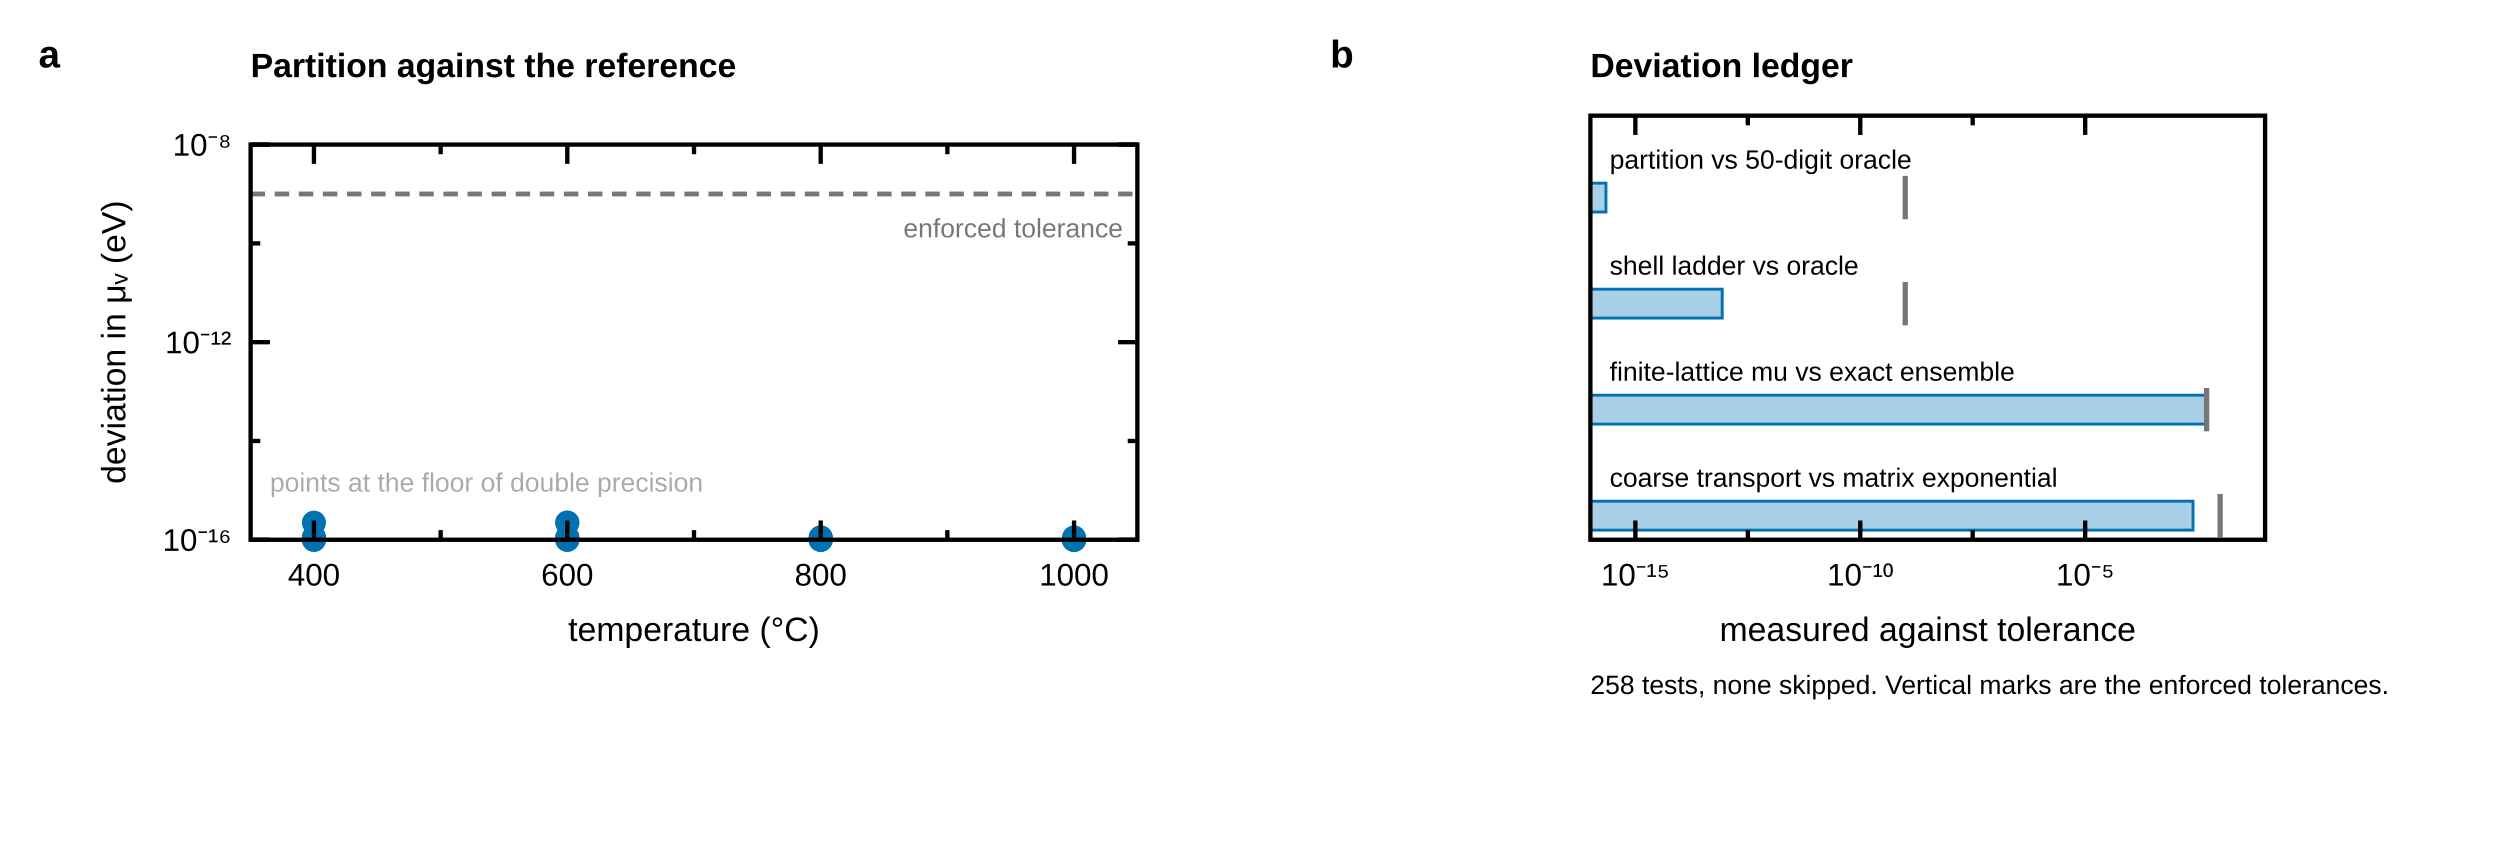
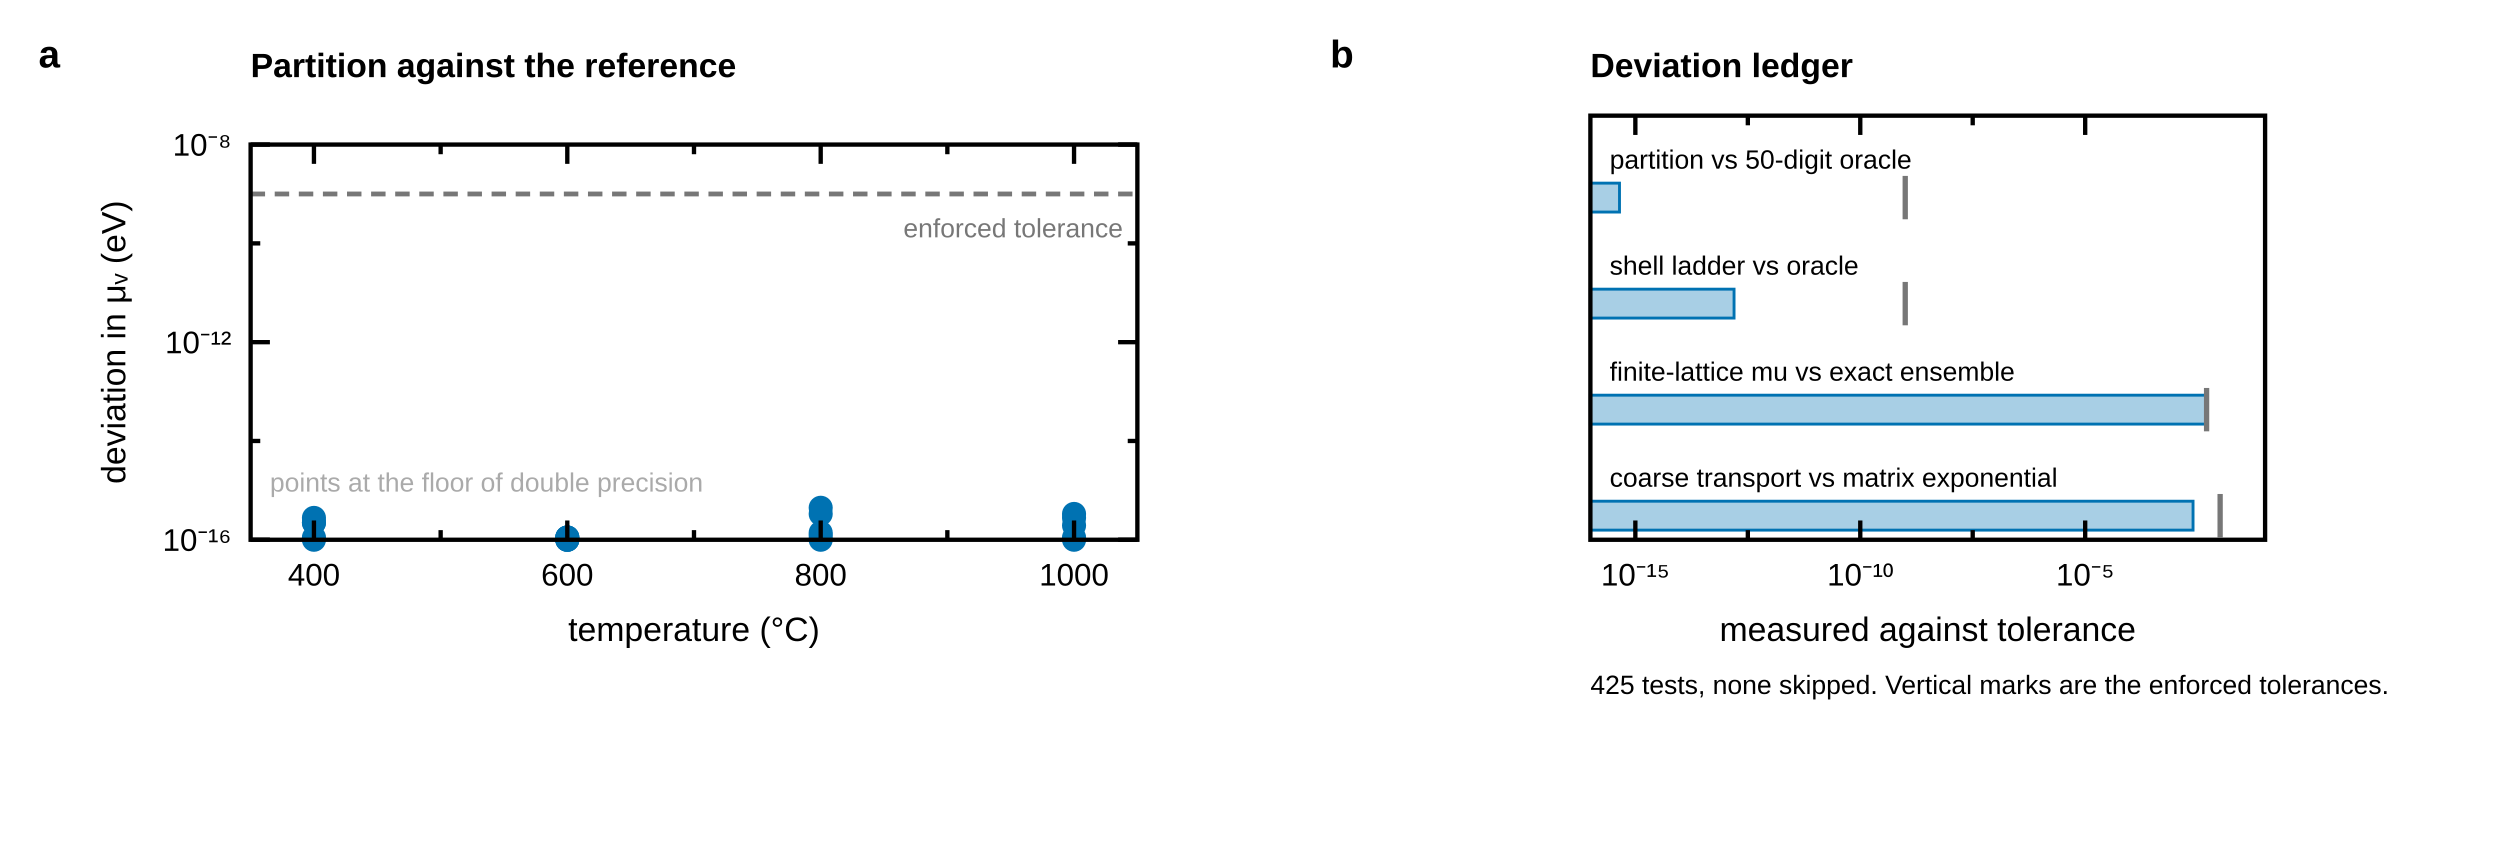
<svg xmlns="http://www.w3.org/2000/svg" width="183mm" height="62mm" viewBox="0 0 518.74 175.75" data-width-mm="183" data-height-mm="62" data-kind="plate">
  <rect x="0" y="0" width="518.74" height="175.75" fill="#FFFFFF" />
  <text x="8" y="14" font-family="Arial, Helvetica, sans-serif" font-size="8" font-weight="bold" fill="#000000">a</text>
  <text x="52" y="16" font-family="Arial, Helvetica, sans-serif" font-size="7" font-weight="bold" fill="#000000">Partition against the reference</text>
  <line x1="52" y1="40.25" x2="236" y2="40.25" stroke="#777777" stroke-width="1" stroke-dasharray="3 2" />
  <text x="233" y="49.25" font-family="Arial, Helvetica, sans-serif" font-size="5.5" text-anchor="end" fill="#777777">enforced tolerance</text>
+   <circle cx="65.14" cy="108.45" r="2.5" fill="#0072B2" />
  <circle cx="65.14" cy="112" r="2.5" fill="#0072B2" />
+   <circle cx="65.14" cy="107.46" r="2.5" fill="#0072B2" />
  <circle cx="65.14" cy="111.53" r="2.5" fill="#0072B2" />
-   <circle cx="65.14" cy="112" r="2.5" fill="#0072B2" />
  <circle cx="65.14" cy="108.45" r="2.5" fill="#0072B2" />
-   <circle cx="65.14" cy="111.53" r="2.5" fill="#0072B2" />
+   <circle cx="117.71" cy="111.53" r="2.5" fill="#0072B2" />
+   <circle cx="117.71" cy="111.53" r="2.5" fill="#0072B2" />
  <circle cx="117.71" cy="112" r="2.5" fill="#0072B2" />
  <circle cx="117.71" cy="112" r="2.5" fill="#0072B2" />
  <circle cx="117.71" cy="111.53" r="2.5" fill="#0072B2" />
-   <circle cx="117.71" cy="108.45" r="2.5" fill="#0072B2" />
-   <circle cx="117.71" cy="111.53" r="2.5" fill="#0072B2" />
+   <circle cx="170.29" cy="105.36" r="2.5" fill="#0072B2" />
  <circle cx="170.29" cy="112" r="2.5" fill="#0072B2" />
-   <circle cx="170.29" cy="111.53" r="2.5" fill="#0072B2" />
-   <circle cx="170.29" cy="112" r="2.5" fill="#0072B2" />
-   <circle cx="170.29" cy="112" r="2.5" fill="#0072B2" />
-   <circle cx="170.29" cy="111.53" r="2.5" fill="#0072B2" />
-   <circle cx="222.86" cy="112" r="2.5" fill="#0072B2" />
-   <circle cx="222.86" cy="112" r="2.5" fill="#0072B2" />
+   <circle cx="170.29" cy="106.64" r="2.5" fill="#0072B2" />
+   <circle cx="170.29" cy="111.17" r="2.5" fill="#0072B2" />
+   <circle cx="170.29" cy="110.54" r="2.5" fill="#0072B2" />
  <circle cx="222.86" cy="112" r="2.5" fill="#0072B2" />
  <circle cx="222.86" cy="111.53" r="2.5" fill="#0072B2" />
-   <circle cx="222.86" cy="112" r="2.5" fill="#0072B2" />
-   <circle cx="117.71" cy="108.45" r="2.5" fill="#0072B2" />
+   <circle cx="222.86" cy="106.64" r="2.5" fill="#0072B2" />
+   <circle cx="222.86" cy="107.46" r="2.5" fill="#0072B2" />
+   <circle cx="222.86" cy="109.04" r="2.5" fill="#0072B2" />
+   <circle cx="117.71" cy="112" r="2.5" fill="#0072B2" />
  <rect x="52" y="30" width="184" height="82" fill="none" stroke="#000000" stroke-width="0.9" />
  <line x1="65.14" y1="112" x2="65.14" y2="108" stroke="#000000" stroke-width="0.9" />
  <line x1="65.14" y1="30" x2="65.14" y2="34" stroke="#000000" stroke-width="0.9" />
  <text x="65.14" y="121.5" font-family="Arial, Helvetica, sans-serif" font-size="6.5" text-anchor="middle" fill="#000000">400</text>
  <line x1="117.71" y1="112" x2="117.71" y2="108" stroke="#000000" stroke-width="0.9" />
  <line x1="117.71" y1="30" x2="117.71" y2="34" stroke="#000000" stroke-width="0.9" />
  <text x="117.71" y="121.5" font-family="Arial, Helvetica, sans-serif" font-size="6.5" text-anchor="middle" fill="#000000">600</text>
  <line x1="170.29" y1="112" x2="170.29" y2="108" stroke="#000000" stroke-width="0.9" />
  <line x1="170.29" y1="30" x2="170.29" y2="34" stroke="#000000" stroke-width="0.9" />
  <text x="170.29" y="121.5" font-family="Arial, Helvetica, sans-serif" font-size="6.5" text-anchor="middle" fill="#000000">800</text>
  <line x1="222.86" y1="112" x2="222.86" y2="108" stroke="#000000" stroke-width="0.9" />
  <line x1="222.86" y1="30" x2="222.86" y2="34" stroke="#000000" stroke-width="0.9" />
  <text x="222.86" y="121.5" font-family="Arial, Helvetica, sans-serif" font-size="6.5" text-anchor="middle" fill="#000000">1000</text>
  <line x1="91.43" y1="112" x2="91.43" y2="110" stroke="#000000" stroke-width="0.9" />
  <line x1="91.43" y1="30" x2="91.43" y2="32" stroke="#000000" stroke-width="0.9" />
  <line x1="144" y1="112" x2="144" y2="110" stroke="#000000" stroke-width="0.9" />
  <line x1="144" y1="30" x2="144" y2="32" stroke="#000000" stroke-width="0.9" />
  <line x1="196.57" y1="112" x2="196.57" y2="110" stroke="#000000" stroke-width="0.9" />
  <line x1="196.57" y1="30" x2="196.57" y2="32" stroke="#000000" stroke-width="0.9" />
  <text x="144" y="133" font-family="Arial, Helvetica, sans-serif" font-size="7" text-anchor="middle" fill="#000000">temperature (°C)</text>
  <line x1="52" y1="112" x2="56" y2="112" stroke="#000000" stroke-width="0.9" />
  <line x1="232" y1="112" x2="236" y2="112" stroke="#000000" stroke-width="0.9" />
  <text x="48" y="114.3" font-family="Arial, Helvetica, sans-serif" font-size="6.5" text-anchor="end" fill="#000000">10⁻¹⁶</text>
  <line x1="52" y1="71" x2="56" y2="71" stroke="#000000" stroke-width="0.9" />
  <line x1="232" y1="71" x2="236" y2="71" stroke="#000000" stroke-width="0.9" />
  <text x="48" y="73.3" font-family="Arial, Helvetica, sans-serif" font-size="6.5" text-anchor="end" fill="#000000">10⁻¹²</text>
  <line x1="52" y1="30" x2="56" y2="30" stroke="#000000" stroke-width="0.9" />
  <line x1="232" y1="30" x2="236" y2="30" stroke="#000000" stroke-width="0.9" />
  <text x="48" y="32.3" font-family="Arial, Helvetica, sans-serif" font-size="6.5" text-anchor="end" fill="#000000">10⁻⁸</text>
  <line x1="52" y1="50.5" x2="54" y2="50.5" stroke="#000000" stroke-width="0.9" />
  <line x1="234" y1="50.5" x2="236" y2="50.5" stroke="#000000" stroke-width="0.9" />
  <line x1="52" y1="91.5" x2="54" y2="91.5" stroke="#000000" stroke-width="0.9" />
  <line x1="234" y1="91.5" x2="236" y2="91.5" stroke="#000000" stroke-width="0.9" />
  <text x="26" y="71" font-family="Arial, Helvetica, sans-serif" font-size="7" text-anchor="middle" fill="#000000" transform="rotate(-90 26 71)">deviation in μᵥ (eV)</text>
  <text x="56" y="102" font-family="Arial, Helvetica, sans-serif" font-size="5.5" fill="#AAAAAA">points at the floor of double precision</text>
  <text x="276" y="14" font-family="Arial, Helvetica, sans-serif" font-size="8" font-weight="bold" fill="#000000">b</text>
  <text x="330" y="16" font-family="Arial, Helvetica, sans-serif" font-size="7" font-weight="bold" fill="#000000">Deviation ledger</text>
  <text x="334" y="35" font-family="Arial, Helvetica, sans-serif" font-size="5.5" fill="#000000">partition vs 50-digit oracle</text>
-   <rect x="330" y="38" width="3.23" height="6" fill="#a8cfe5" stroke="#0072B2" stroke-width="0.6" />
+   <rect x="330" y="38" width="6.04" height="6" fill="#a8cfe5" stroke="#0072B2" stroke-width="0.6" />
  <line x1="395.33" y1="36.5" x2="395.33" y2="45.5" stroke="#777777" stroke-width="1.1" />
  <text x="334" y="57" font-family="Arial, Helvetica, sans-serif" font-size="5.5" fill="#000000">shell ladder vs oracle</text>
-   <rect x="330" y="60" width="27.35" height="6" fill="#a8cfe5" stroke="#0072B2" stroke-width="0.6" />
+   <rect x="330" y="60" width="29.81" height="6" fill="#a8cfe5" stroke="#0072B2" stroke-width="0.6" />
  <line x1="395.33" y1="58.5" x2="395.33" y2="67.5" stroke="#777777" stroke-width="1.1" />
  <text x="334" y="79" font-family="Arial, Helvetica, sans-serif" font-size="5.5" fill="#000000">finite-lattice mu vs exact ensemble</text>
  <rect x="330" y="82" width="128.01" height="6" fill="#a8cfe5" stroke="#0072B2" stroke-width="0.6" />
  <line x1="457.86" y1="80.5" x2="457.86" y2="89.5" stroke="#777777" stroke-width="1.1" />
  <text x="334" y="101" font-family="Arial, Helvetica, sans-serif" font-size="5.5" fill="#000000">coarse transport vs matrix exponential</text>
  <rect x="330" y="104" width="125.05" height="6" fill="#a8cfe5" stroke="#0072B2" stroke-width="0.6" />
  <line x1="460.67" y1="102.5" x2="460.67" y2="111.5" stroke="#777777" stroke-width="1.1" />
  <rect x="330" y="24" width="140" height="88" fill="none" stroke="#000000" stroke-width="0.9" />
  <line x1="339.33" y1="112" x2="339.33" y2="108" stroke="#000000" stroke-width="0.9" />
  <line x1="339.33" y1="24" x2="339.33" y2="28" stroke="#000000" stroke-width="0.9" />
  <text x="339.33" y="121.5" font-family="Arial, Helvetica, sans-serif" font-size="6.5" text-anchor="middle" fill="#000000">10⁻¹⁵</text>
  <line x1="386" y1="112" x2="386" y2="108" stroke="#000000" stroke-width="0.9" />
  <line x1="386" y1="24" x2="386" y2="28" stroke="#000000" stroke-width="0.9" />
  <text x="386" y="121.5" font-family="Arial, Helvetica, sans-serif" font-size="6.5" text-anchor="middle" fill="#000000">10⁻¹⁰</text>
  <line x1="432.67" y1="112" x2="432.67" y2="108" stroke="#000000" stroke-width="0.9" />
  <line x1="432.67" y1="24" x2="432.67" y2="28" stroke="#000000" stroke-width="0.9" />
  <text x="432.67" y="121.5" font-family="Arial, Helvetica, sans-serif" font-size="6.5" text-anchor="middle" fill="#000000">10⁻⁵</text>
  <line x1="362.67" y1="112" x2="362.67" y2="110" stroke="#000000" stroke-width="0.9" />
  <line x1="362.67" y1="24" x2="362.67" y2="26" stroke="#000000" stroke-width="0.9" />
  <line x1="409.33" y1="112" x2="409.33" y2="110" stroke="#000000" stroke-width="0.9" />
  <line x1="409.33" y1="24" x2="409.33" y2="26" stroke="#000000" stroke-width="0.9" />
  <text x="400" y="133" font-family="Arial, Helvetica, sans-serif" font-size="7" text-anchor="middle" fill="#000000">measured against tolerance</text>
-   <text x="330" y="144" font-family="Arial, Helvetica, sans-serif" font-size="5.5" fill="#000000">258 tests, none skipped. Vertical marks are the enforced tolerances.</text>
+   <text x="330" y="144" font-family="Arial, Helvetica, sans-serif" font-size="5.5" fill="#000000">425 tests, none skipped. Vertical marks are the enforced tolerances.</text>
</svg>
